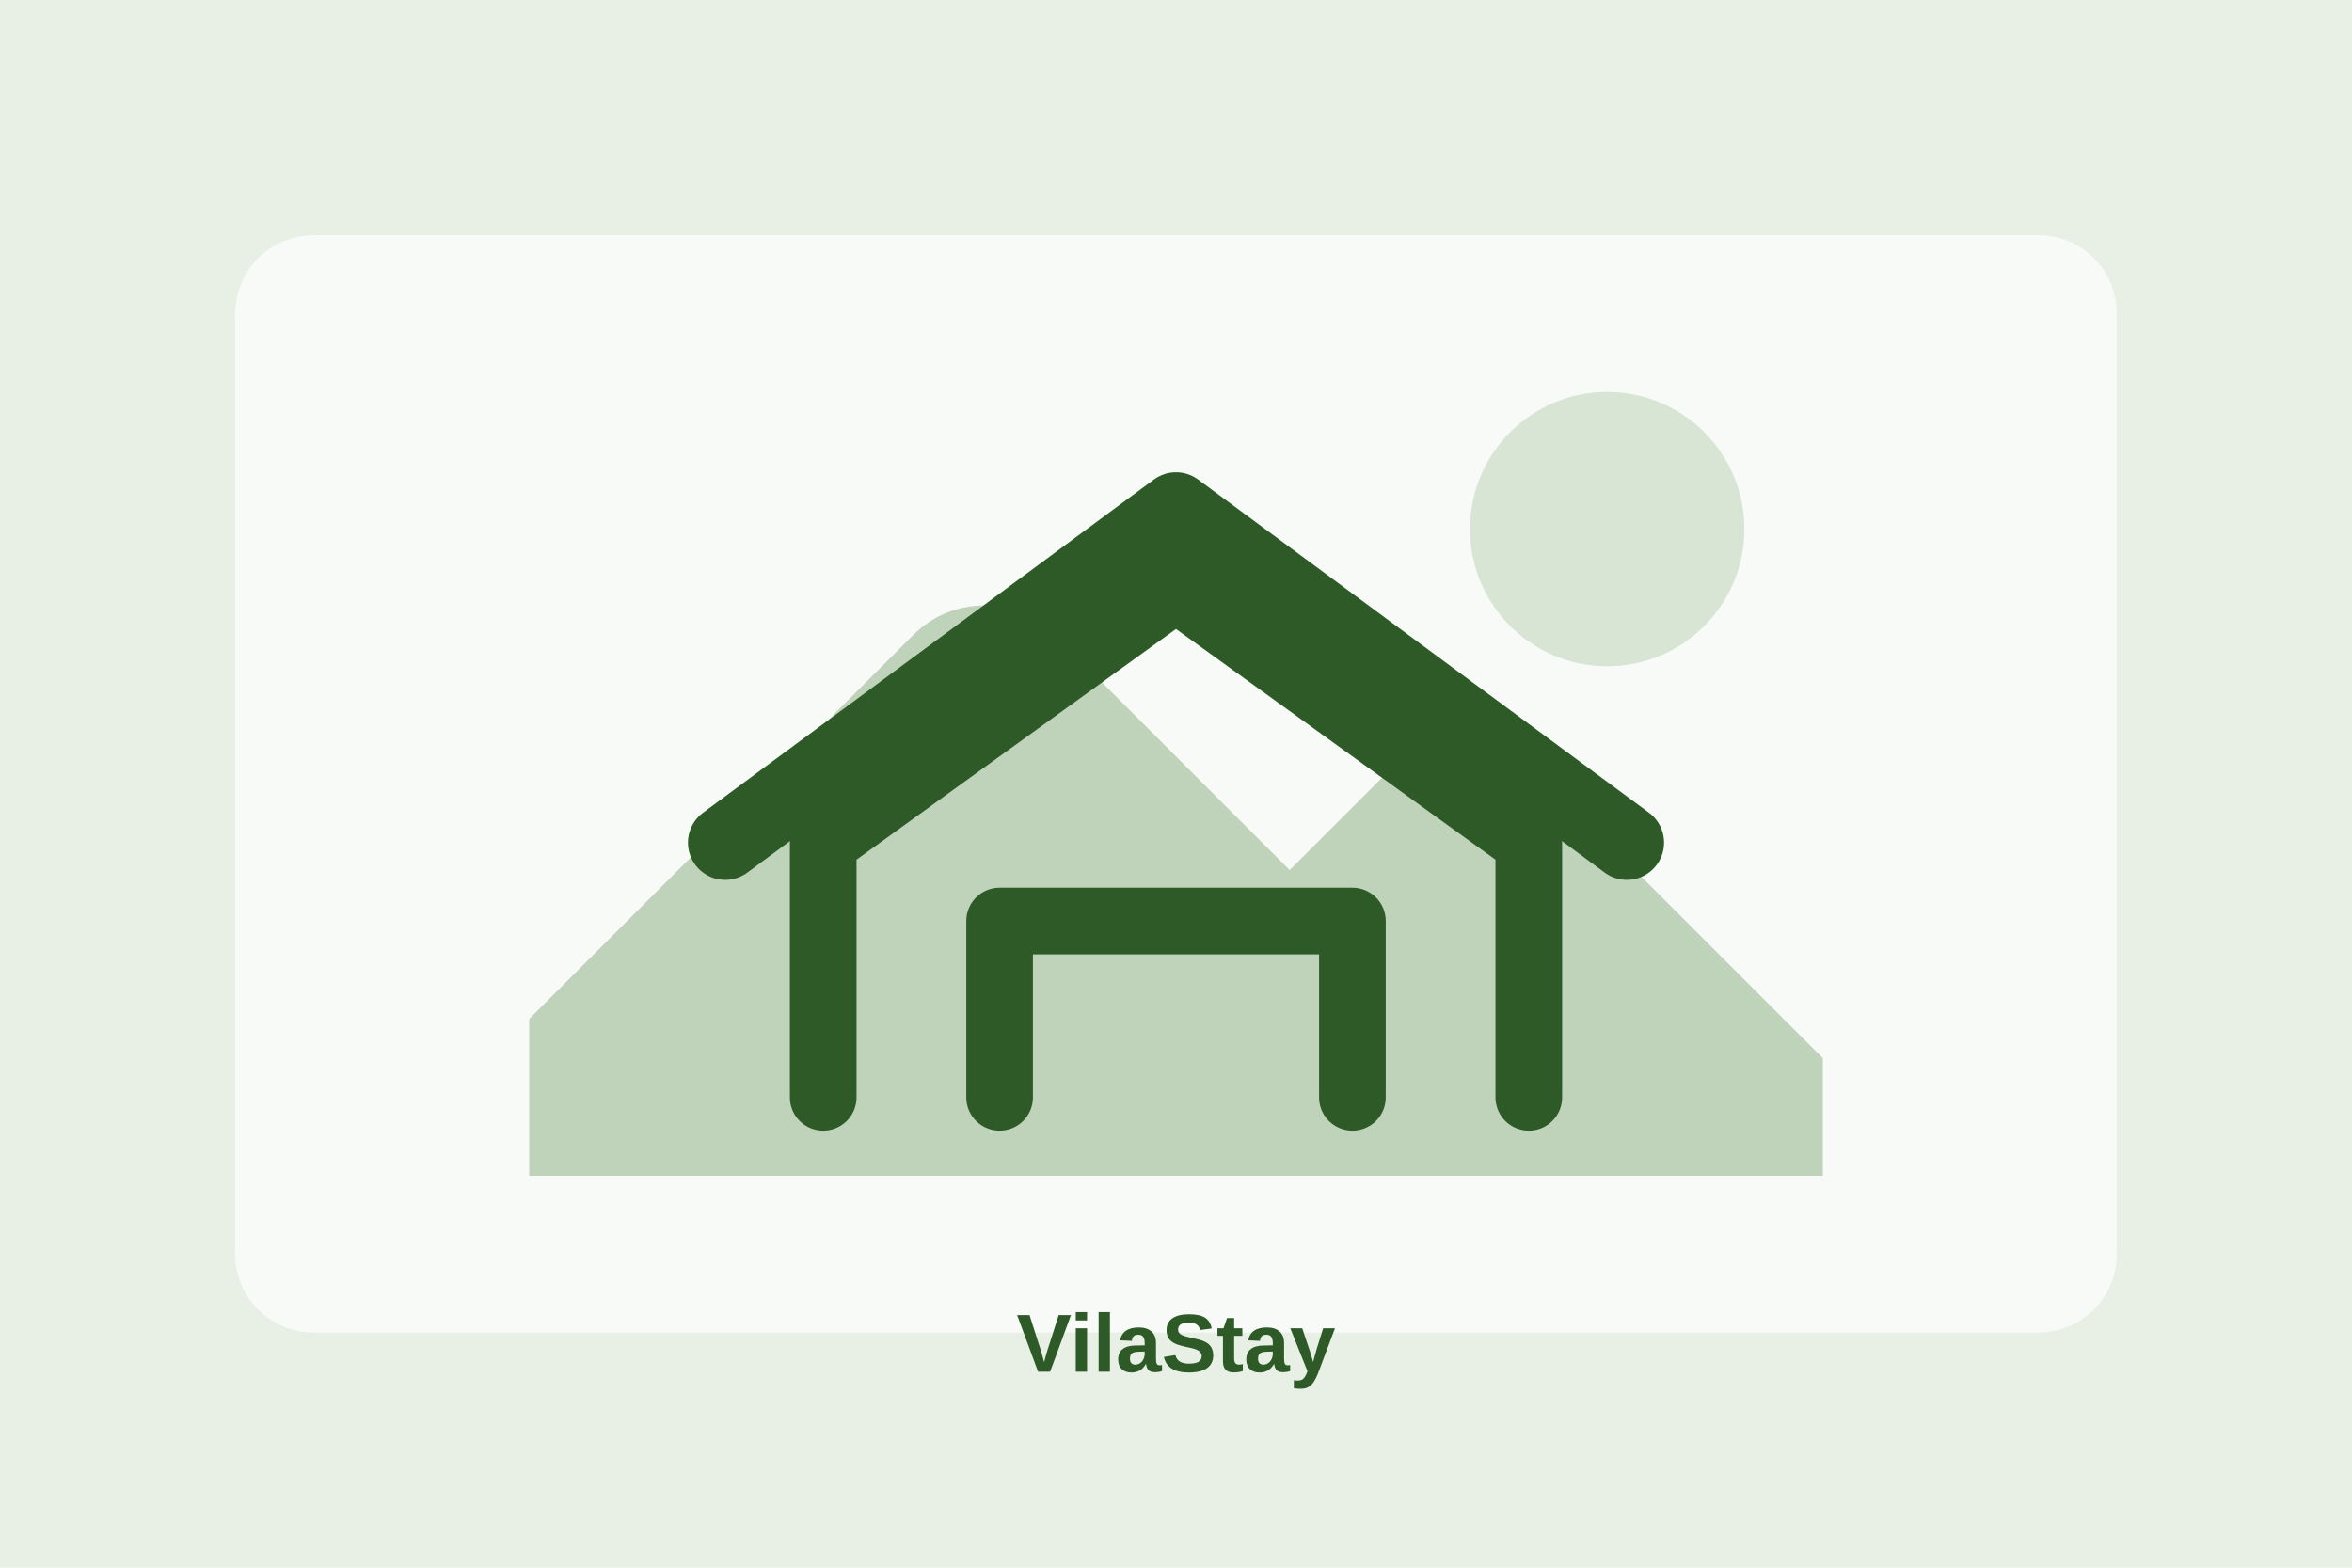
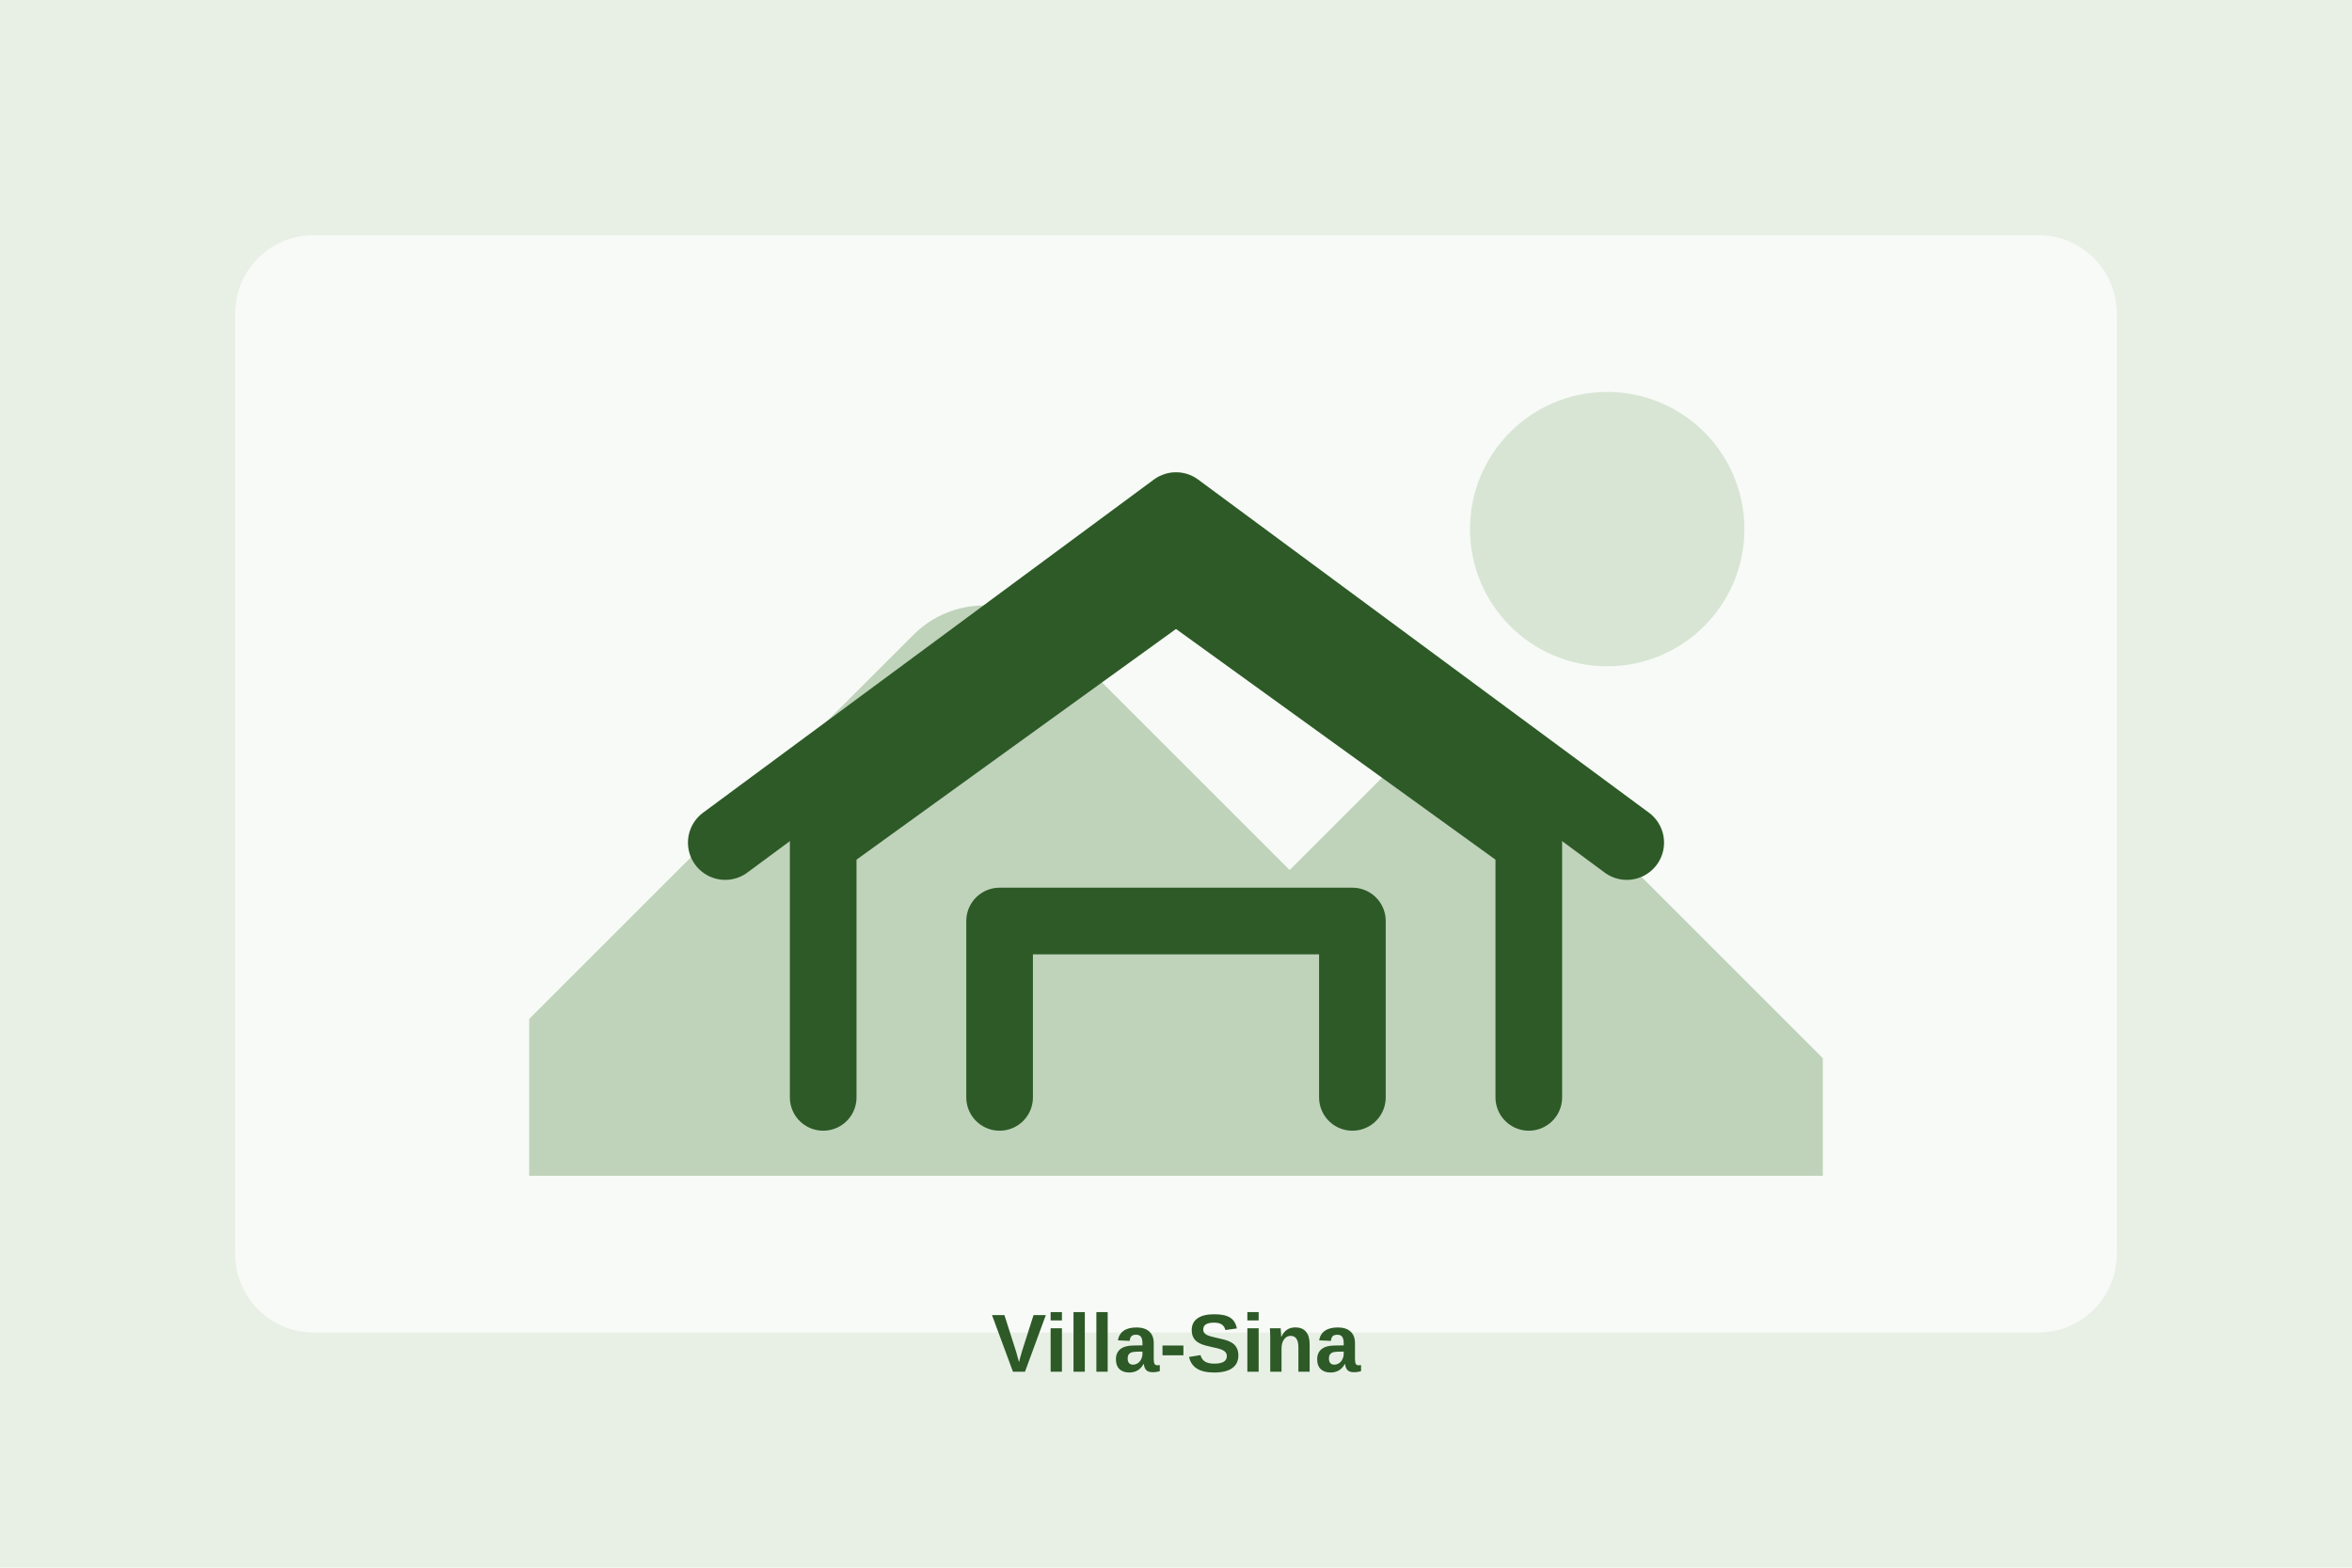
<svg xmlns="http://www.w3.org/2000/svg" width="1200" height="800" viewBox="0 0 1200 800" fill="none" role="img" aria-labelledby="title desc">
  <rect width="1200" height="800" fill="#E8F0E6" />
  <rect x="120" y="120" width="960" height="560" rx="40" fill="#F7FAF6" />
  <path d="M270 520L466 324C486 304 518 304 538 324L658 444L710 392C730 372 762 372 782 392L930 540V600H270V520Z" fill="#BFD2BA" />
  <circle cx="820" cy="270" r="70" fill="#D8E5D4" />
  <path d="M420 560V430L600 300L780 430V560" stroke="#2D5A27" stroke-width="34" stroke-linecap="round" stroke-linejoin="round" />
  <path d="M510 560V470H690V560" stroke="#2D5A27" stroke-width="34" stroke-linecap="round" stroke-linejoin="round" />
  <path d="M370 430L600 260L830 430" stroke="#2D5A27" stroke-width="38" stroke-linecap="round" stroke-linejoin="round" />
-   <text x="600" y="700" text-anchor="middle" fill="#2D5A27" font-family="Arial, sans-serif" font-size="42" font-weight="700">VilaStay</text>
+   <text x="600" y="700" text-anchor="middle" fill="#2D5A27" font-family="Arial, sans-serif" font-size="42" font-weight="700">Villa-Sina</text>
</svg>
